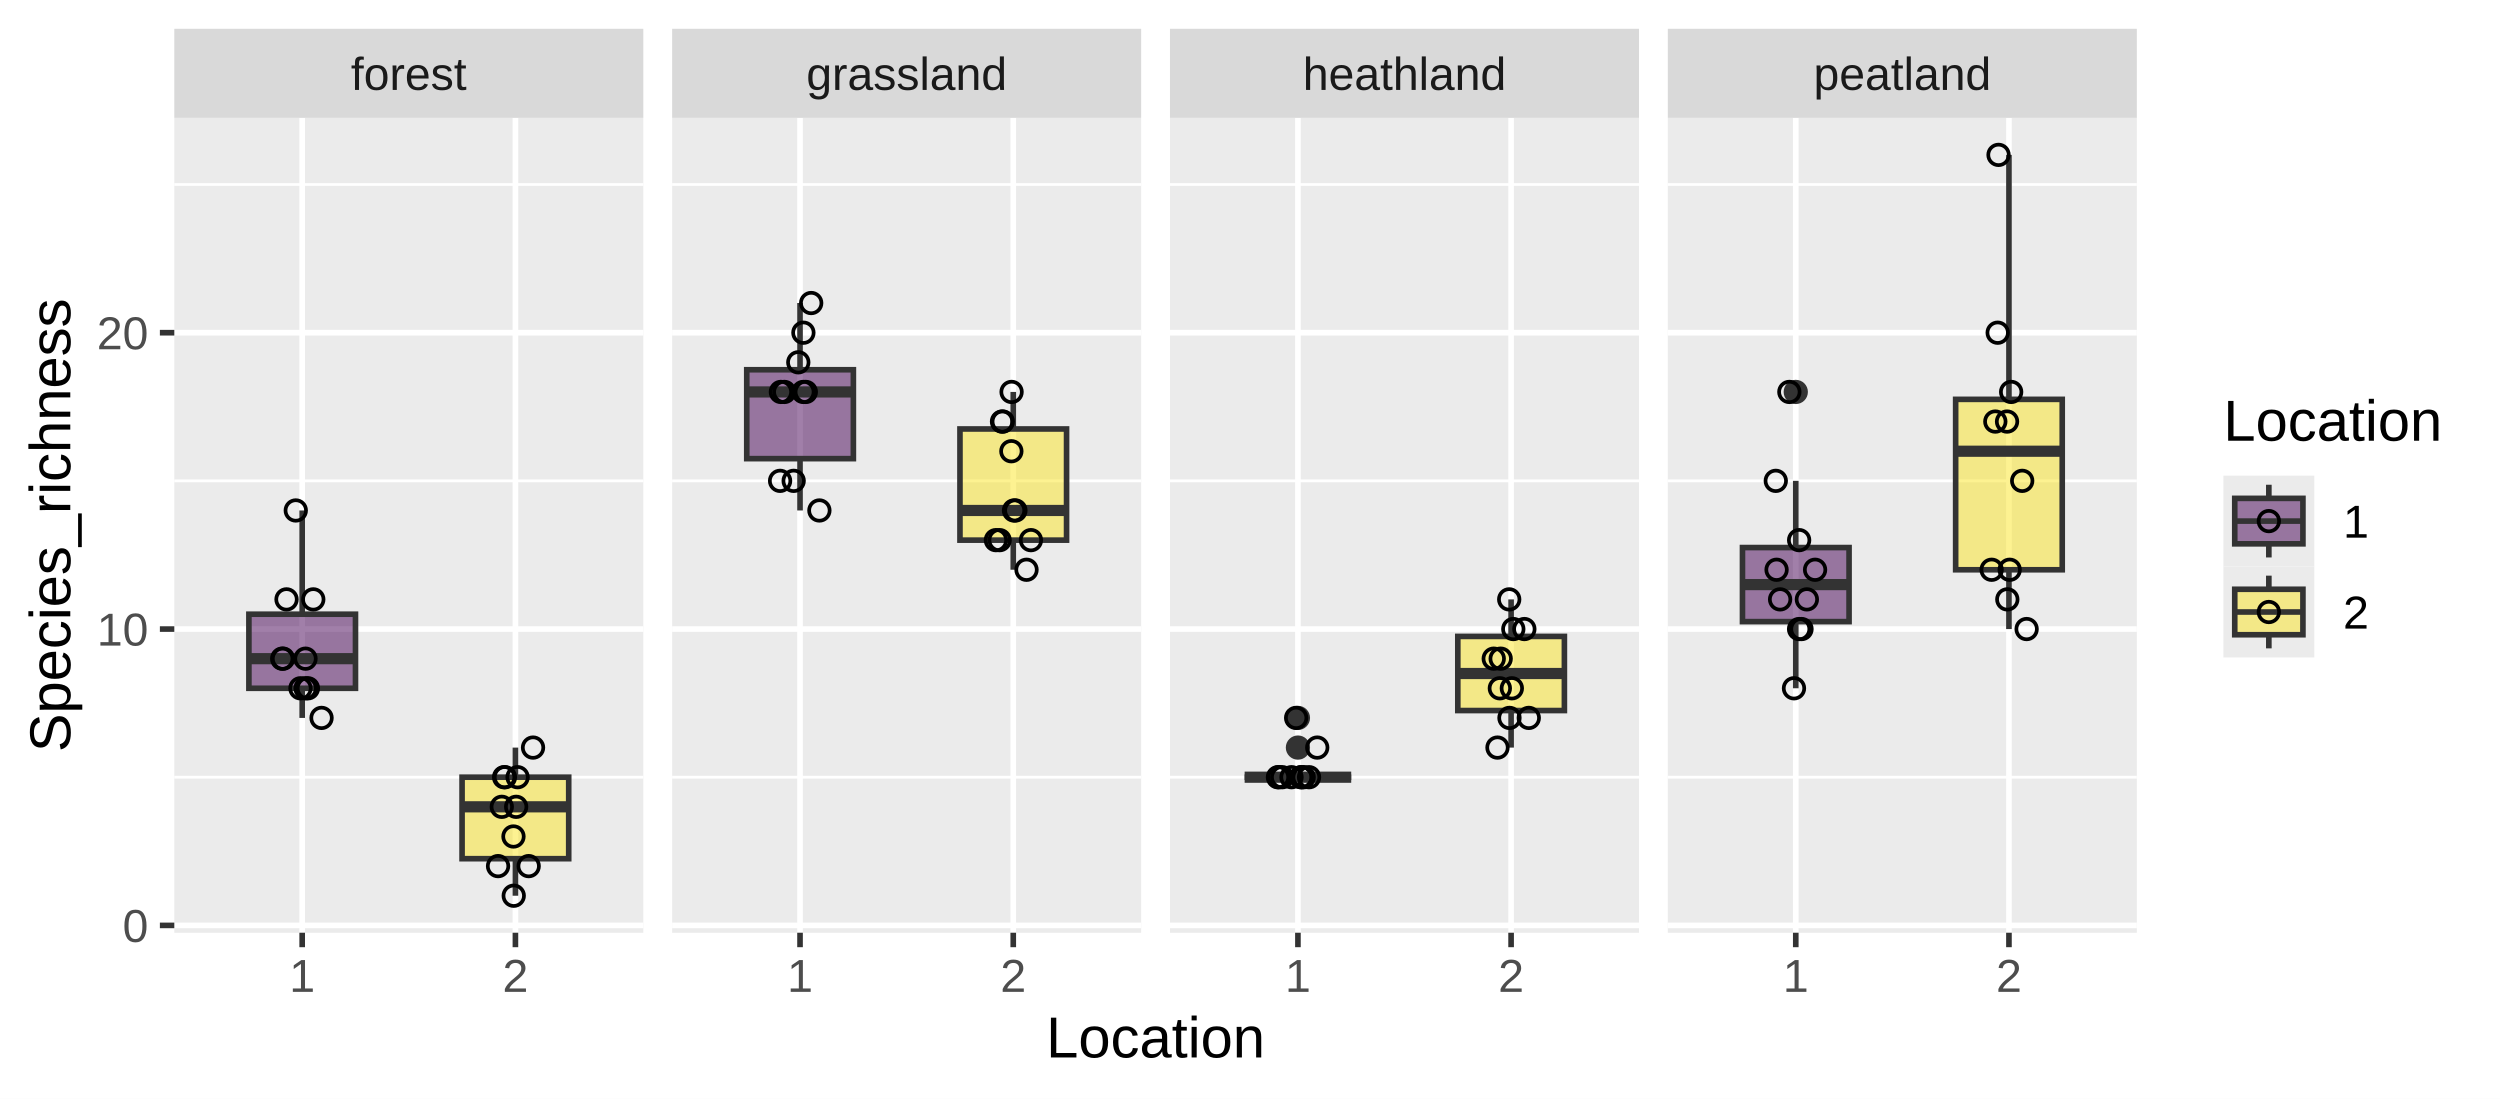
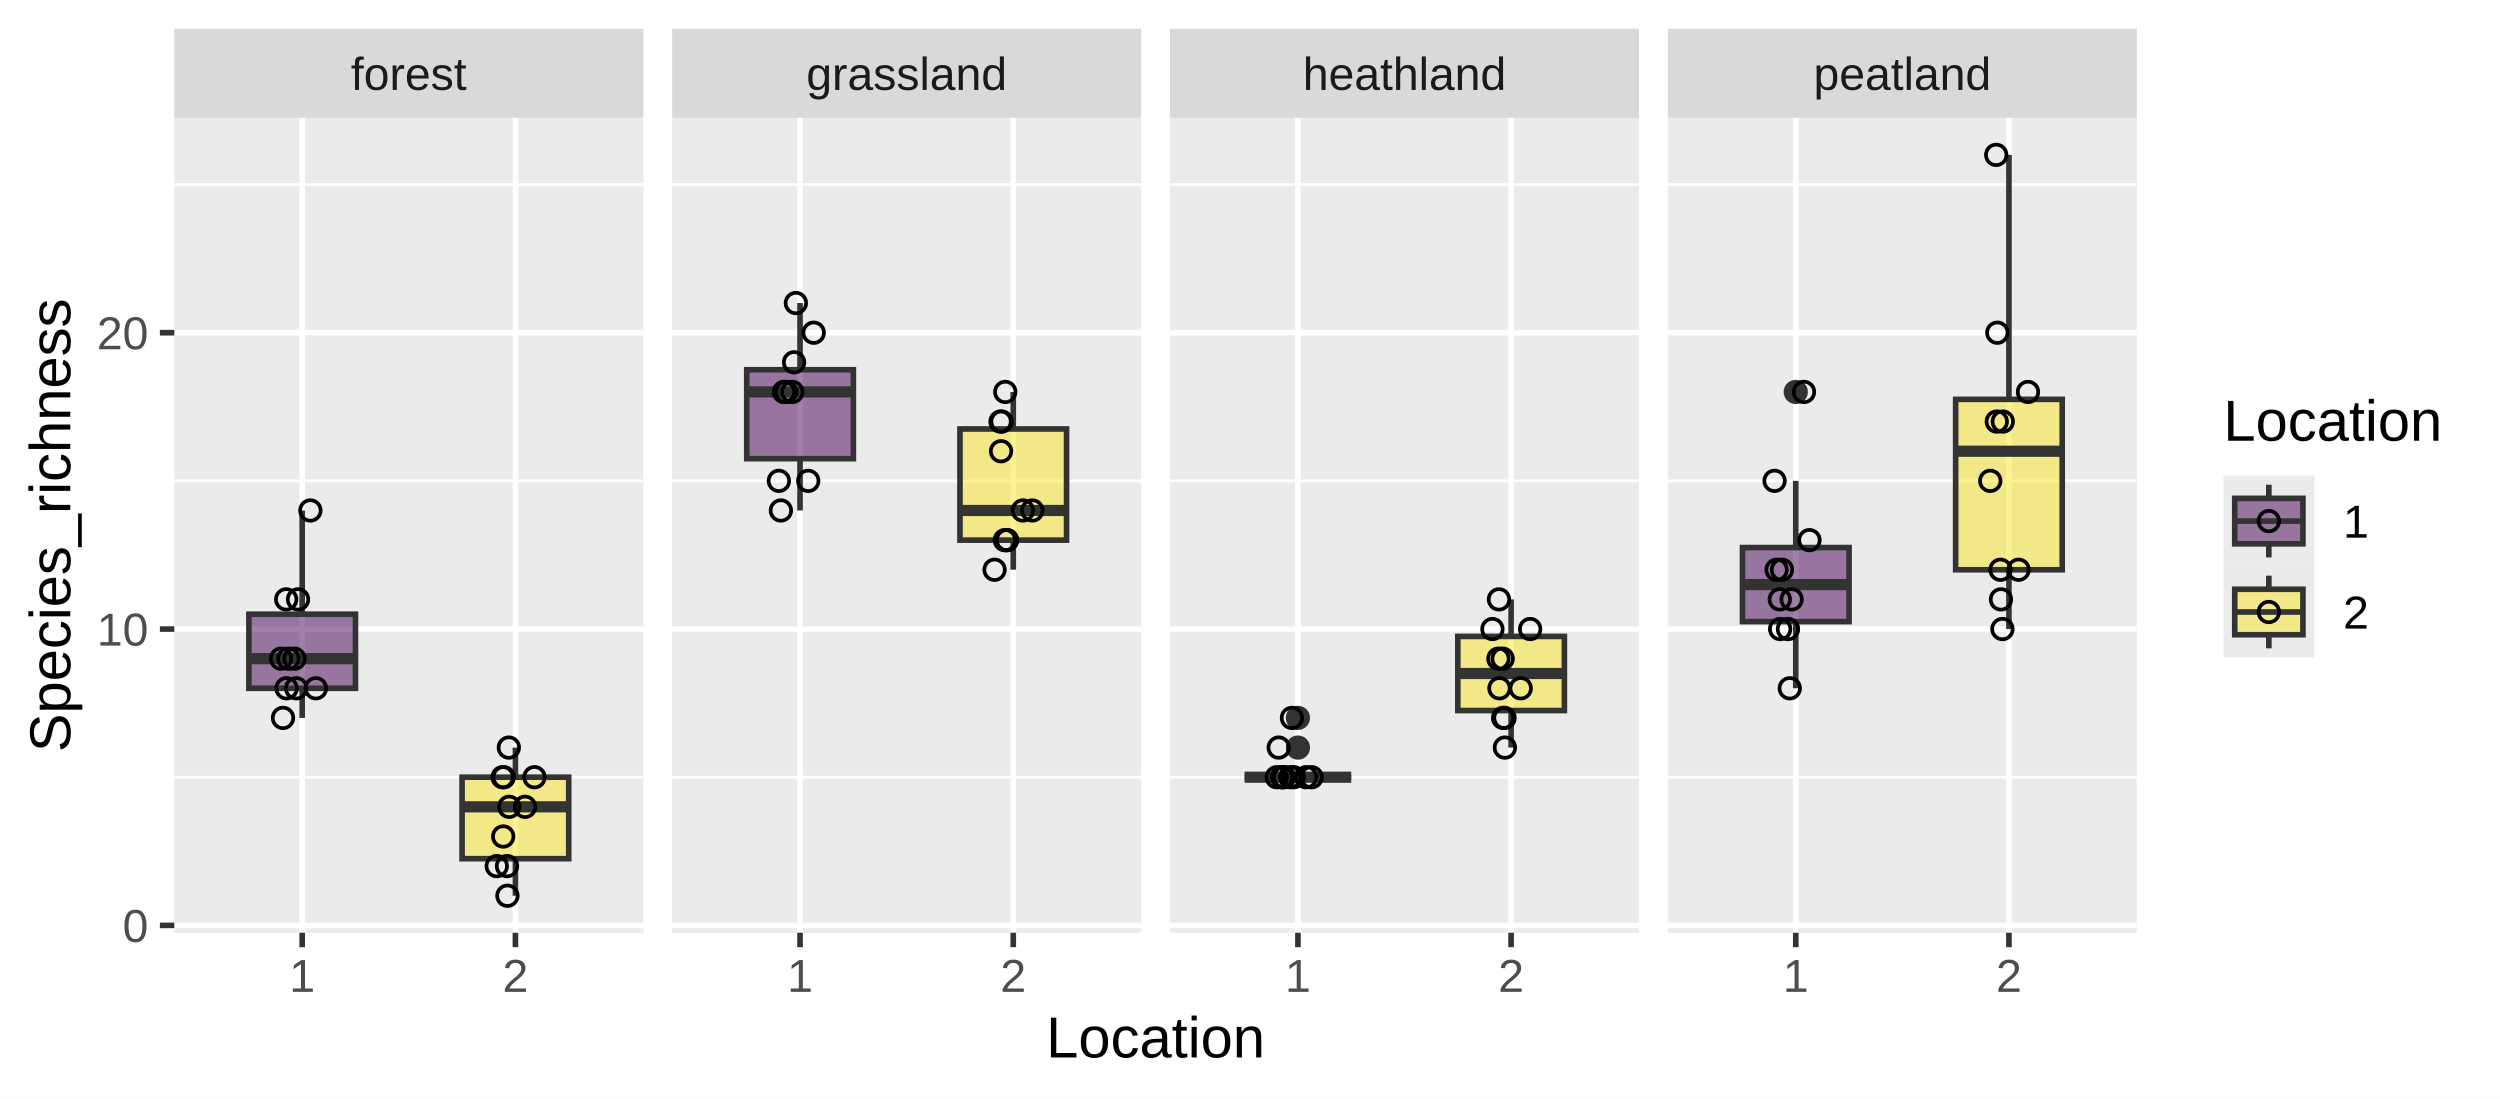
<svg xmlns="http://www.w3.org/2000/svg" width="475.20pt" height="208.80pt" viewBox="0 0 475.20 208.80">
  <g class="svglite">
    <defs>
      <style type="text/css">
    .svglite line, .svglite polyline, .svglite polygon, .svglite path, .svglite rect, .svglite circle {
      fill: none;
      stroke: #000000;
      stroke-linecap: round;
      stroke-linejoin: round;
      stroke-miterlimit: 10.00;
    }
    .svglite text {
      white-space: pre;
    }
    .svglite g.glyphgroup path {
      fill: inherit;
      stroke: none;
    }
  </style>
    </defs>
    <rect width="100%" height="100%" style="stroke: none; fill: #FFFFFF;" />
    <defs>
      <clipPath id="cpMC4wMHw0NzUuMjB8MC4wMHwyMDguODA=">
        <rect x="0.00" y="0.00" width="475.20" height="208.80" />
      </clipPath>
    </defs>
    <g clip-path="url(#cpMC4wMHw0NzUuMjB8MC4wMHwyMDguODA=)">
      <rect x="0" y="0.00" width="475.20" height="208.80" style="stroke-width: 1.07; stroke: #FFFFFF; fill: #FFFFFF;" />
    </g>
    <defs>
      <clipPath id="cpMzMuMTN8MTIyLjI4fDIyLjQwfDE3Ny4zMA==">
        <rect x="33.13" y="22.40" width="89.15" height="154.91" />
      </clipPath>
    </defs>
    <g clip-path="url(#cpMzMuMTN8MTIyLjI4fDIyLjQwfDE3Ny4zMA==)">
      <rect x="33.13" y="22.40" width="89.15" height="154.91" style="stroke-width: 1.07; stroke: none; fill: #EBEBEB;" />
      <polyline points="33.13,147.73 122.28,147.73 " style="stroke-width: 0.53; stroke: #FFFFFF; stroke-linecap: butt;" />
      <polyline points="33.13,91.40 122.28,91.40 " style="stroke-width: 0.53; stroke: #FFFFFF; stroke-linecap: butt;" />
      <polyline points="33.13,35.07 122.28,35.07 " style="stroke-width: 0.53; stroke: #FFFFFF; stroke-linecap: butt;" />
      <polyline points="33.13,175.90 122.28,175.90 " style="stroke-width: 1.07; stroke: #FFFFFF; stroke-linecap: butt;" />
      <polyline points="33.13,119.57 122.28,119.57 " style="stroke-width: 1.07; stroke: #FFFFFF; stroke-linecap: butt;" />
      <polyline points="33.13,63.24 122.28,63.24 " style="stroke-width: 1.07; stroke: #FFFFFF; stroke-linecap: butt;" />
      <polyline points="57.44,177.30 57.44,22.40 " style="stroke-width: 1.07; stroke: #FFFFFF; stroke-linecap: butt;" />
      <polyline points="97.97,177.30 97.97,22.40 " style="stroke-width: 1.07; stroke: #FFFFFF; stroke-linecap: butt;" />
      <line x1="57.44" y1="116.75" x2="57.44" y2="97.03" style="stroke-width: 1.07; stroke: #333333; stroke-linecap: butt;" />
      <line x1="57.44" y1="130.83" x2="57.44" y2="136.46" style="stroke-width: 1.07; stroke: #333333; stroke-linecap: butt;" />
      <polygon points="47.31,116.75 47.31,130.83 67.57,130.83 67.57,116.75 47.31,116.75 " style="stroke-width: 1.07; stroke: #333333; stroke-linecap: butt; stroke-linejoin: miter; fill: #440154; fill-opacity: 0.50;" />
      <line x1="47.31" y1="125.20" x2="67.57" y2="125.20" style="stroke-width: 2.13; stroke: #333333; stroke-linecap: butt; stroke-linejoin: miter;" />
      <line x1="97.97" y1="147.73" x2="97.97" y2="142.10" style="stroke-width: 1.07; stroke: #333333; stroke-linecap: butt;" />
      <line x1="97.97" y1="163.22" x2="97.97" y2="170.26" style="stroke-width: 1.07; stroke: #333333; stroke-linecap: butt;" />
      <polygon points="87.83,147.73 87.83,163.22 108.10,163.22 108.10,147.73 87.83,147.73 " style="stroke-width: 1.07; stroke: #333333; stroke-linecap: butt; stroke-linejoin: miter; fill: #FDE725; fill-opacity: 0.50;" />
      <line x1="87.83" y1="153.36" x2="108.10" y2="153.36" style="stroke-width: 2.13; stroke: #333333; stroke-linecap: butt; stroke-linejoin: miter;" />
-       <circle cx="54.46" cy="113.93" r="1.95" style="stroke-width: 0.71;" />
-       <circle cx="58.07" cy="125.20" r="1.95" style="stroke-width: 0.71;" />
-       <circle cx="59.55" cy="113.93" r="1.95" style="stroke-width: 0.71;" />
-       <circle cx="56.22" cy="97.03" r="1.95" style="stroke-width: 0.71;" />
-       <circle cx="53.64" cy="125.20" r="1.95" style="stroke-width: 0.71;" />
-       <circle cx="57.11" cy="130.83" r="1.95" style="stroke-width: 0.71;" />
-       <circle cx="58.08" cy="130.83" r="1.95" style="stroke-width: 0.71;" />
-       <circle cx="53.80" cy="125.20" r="1.95" style="stroke-width: 0.71;" />
-       <circle cx="61.12" cy="136.46" r="1.95" style="stroke-width: 0.71;" />
-       <circle cx="58.53" cy="130.83" r="1.95" style="stroke-width: 0.71;" />
-       <circle cx="95.98" cy="147.73" r="1.95" style="stroke-width: 0.71;" />
-       <circle cx="98.38" cy="147.73" r="1.95" style="stroke-width: 0.71;" />
-       <circle cx="98.11" cy="153.36" r="1.95" style="stroke-width: 0.71;" />
-       <circle cx="95.82" cy="147.73" r="1.95" style="stroke-width: 0.71;" />
-       <circle cx="97.65" cy="170.26" r="1.95" style="stroke-width: 0.71;" />
-       <circle cx="97.60" cy="159.00" r="1.95" style="stroke-width: 0.71;" />
-       <circle cx="100.49" cy="164.63" r="1.95" style="stroke-width: 0.71;" />
-       <circle cx="94.67" cy="164.63" r="1.95" style="stroke-width: 0.71;" />
-       <circle cx="101.32" cy="142.10" r="1.95" style="stroke-width: 0.71;" />
-       <circle cx="95.38" cy="153.36" r="1.95" style="stroke-width: 0.71;" />
+       <circle cx="54.40" cy="113.93" r="1.95" style="stroke-width: 0.71;" />
+       <circle cx="55.97" cy="125.20" r="1.95" style="stroke-width: 0.71;" />
+       <circle cx="56.65" cy="113.93" r="1.95" style="stroke-width: 0.71;" />
+       <circle cx="59.00" cy="97.03" r="1.95" style="stroke-width: 0.71;" />
+       <circle cx="53.42" cy="125.20" r="1.95" style="stroke-width: 0.71;" />
+       <circle cx="56.30" cy="130.83" r="1.95" style="stroke-width: 0.71;" />
+       <circle cx="60.04" cy="130.83" r="1.95" style="stroke-width: 0.71;" />
+       <circle cx="54.82" cy="125.20" r="1.95" style="stroke-width: 0.71;" />
+       <circle cx="53.79" cy="136.46" r="1.95" style="stroke-width: 0.71;" />
+       <circle cx="54.47" cy="130.83" r="1.95" style="stroke-width: 0.71;" />
+       <circle cx="95.54" cy="147.73" r="1.95" style="stroke-width: 0.71;" />
+       <circle cx="101.59" cy="147.73" r="1.95" style="stroke-width: 0.71;" />
+       <circle cx="99.80" cy="153.36" r="1.95" style="stroke-width: 0.71;" />
+       <circle cx="95.75" cy="147.73" r="1.95" style="stroke-width: 0.71;" />
+       <circle cx="96.45" cy="170.26" r="1.95" style="stroke-width: 0.71;" />
+       <circle cx="95.65" cy="159.00" r="1.95" style="stroke-width: 0.71;" />
+       <circle cx="94.42" cy="164.63" r="1.95" style="stroke-width: 0.71;" />
+       <circle cx="96.37" cy="164.63" r="1.95" style="stroke-width: 0.71;" />
+       <circle cx="96.72" cy="142.10" r="1.95" style="stroke-width: 0.71;" />
+       <circle cx="96.79" cy="153.36" r="1.95" style="stroke-width: 0.71;" />
    </g>
    <g clip-path="url(#cpMC4wMHw0NzUuMjB8MC4wMHwyMDguODA=)">
</g>
    <defs>
      <clipPath id="cpMTI3Ljc2fDIxNi45MXwyMi40MHwxNzcuMzA=">
        <rect x="127.76" y="22.40" width="89.15" height="154.91" />
      </clipPath>
    </defs>
    <g clip-path="url(#cpMTI3Ljc2fDIxNi45MXwyMi40MHwxNzcuMzA=)">
      <rect x="127.76" y="22.40" width="89.15" height="154.91" style="stroke-width: 1.07; stroke: none; fill: #EBEBEB;" />
      <polyline points="127.76,147.73 216.91,147.73 " style="stroke-width: 0.53; stroke: #FFFFFF; stroke-linecap: butt;" />
      <polyline points="127.76,91.40 216.91,91.40 " style="stroke-width: 0.53; stroke: #FFFFFF; stroke-linecap: butt;" />
      <polyline points="127.76,35.07 216.91,35.07 " style="stroke-width: 0.53; stroke: #FFFFFF; stroke-linecap: butt;" />
      <polyline points="127.76,175.90 216.91,175.90 " style="stroke-width: 1.07; stroke: #FFFFFF; stroke-linecap: butt;" />
      <polyline points="127.76,119.57 216.91,119.57 " style="stroke-width: 1.07; stroke: #FFFFFF; stroke-linecap: butt;" />
      <polyline points="127.76,63.24 216.91,63.24 " style="stroke-width: 1.07; stroke: #FFFFFF; stroke-linecap: butt;" />
      <polyline points="152.07,177.30 152.07,22.40 " style="stroke-width: 1.07; stroke: #FFFFFF; stroke-linecap: butt;" />
      <polyline points="192.60,177.30 192.60,22.40 " style="stroke-width: 1.07; stroke: #FFFFFF; stroke-linecap: butt;" />
      <line x1="152.07" y1="70.28" x2="152.07" y2="57.60" style="stroke-width: 1.07; stroke: #333333; stroke-linecap: butt;" />
      <line x1="152.07" y1="87.18" x2="152.07" y2="97.03" style="stroke-width: 1.07; stroke: #333333; stroke-linecap: butt;" />
      <polygon points="141.94,70.28 141.94,87.18 162.21,87.18 162.21,70.28 141.94,70.28 " style="stroke-width: 1.07; stroke: #333333; stroke-linecap: butt; stroke-linejoin: miter; fill: #440154; fill-opacity: 0.50;" />
      <line x1="141.94" y1="74.50" x2="162.21" y2="74.50" style="stroke-width: 2.13; stroke: #333333; stroke-linecap: butt; stroke-linejoin: miter;" />
      <line x1="192.60" y1="81.54" x2="192.60" y2="74.50" style="stroke-width: 1.07; stroke: #333333; stroke-linecap: butt;" />
      <line x1="192.60" y1="102.67" x2="192.60" y2="108.30" style="stroke-width: 1.07; stroke: #333333; stroke-linecap: butt;" />
      <polygon points="182.47,81.54 182.47,102.67 202.73,102.67 202.73,81.54 182.47,81.54 " style="stroke-width: 1.07; stroke: #333333; stroke-linecap: butt; stroke-linejoin: miter; fill: #FDE725; fill-opacity: 0.50;" />
      <line x1="182.47" y1="97.03" x2="202.73" y2="97.03" style="stroke-width: 2.13; stroke: #333333; stroke-linecap: butt; stroke-linejoin: miter;" />
-       <circle cx="149.09" cy="74.50" r="1.95" style="stroke-width: 0.71;" />
-       <circle cx="152.70" cy="74.50" r="1.95" style="stroke-width: 0.71;" />
-       <circle cx="154.19" cy="57.60" r="1.95" style="stroke-width: 0.71;" />
-       <circle cx="150.86" cy="91.40" r="1.95" style="stroke-width: 0.71;" />
-       <circle cx="148.28" cy="91.40" r="1.95" style="stroke-width: 0.71;" />
-       <circle cx="151.74" cy="68.87" r="1.95" style="stroke-width: 0.71;" />
-       <circle cx="152.71" cy="63.24" r="1.95" style="stroke-width: 0.71;" />
-       <circle cx="148.43" cy="74.50" r="1.95" style="stroke-width: 0.71;" />
-       <circle cx="155.75" cy="97.03" r="1.95" style="stroke-width: 0.71;" />
-       <circle cx="153.17" cy="74.50" r="1.95" style="stroke-width: 0.71;" />
-       <circle cx="190.61" cy="80.13" r="1.95" style="stroke-width: 0.71;" />
-       <circle cx="193.01" cy="97.03" r="1.95" style="stroke-width: 0.71;" />
-       <circle cx="192.74" cy="97.03" r="1.95" style="stroke-width: 0.71;" />
-       <circle cx="190.46" cy="80.13" r="1.95" style="stroke-width: 0.71;" />
-       <circle cx="192.28" cy="74.50" r="1.95" style="stroke-width: 0.71;" />
-       <circle cx="192.24" cy="85.77" r="1.95" style="stroke-width: 0.71;" />
-       <circle cx="195.12" cy="108.30" r="1.95" style="stroke-width: 0.71;" />
-       <circle cx="189.30" cy="102.67" r="1.95" style="stroke-width: 0.71;" />
-       <circle cx="195.96" cy="102.67" r="1.95" style="stroke-width: 0.71;" />
-       <circle cx="190.01" cy="102.67" r="1.95" style="stroke-width: 0.71;" />
+       <circle cx="149.03" cy="74.50" r="1.95" style="stroke-width: 0.71;" />
+       <circle cx="150.60" cy="74.50" r="1.95" style="stroke-width: 0.71;" />
+       <circle cx="151.28" cy="57.60" r="1.95" style="stroke-width: 0.71;" />
+       <circle cx="153.63" cy="91.40" r="1.95" style="stroke-width: 0.71;" />
+       <circle cx="148.05" cy="91.40" r="1.95" style="stroke-width: 0.71;" />
+       <circle cx="150.94" cy="68.87" r="1.95" style="stroke-width: 0.71;" />
+       <circle cx="154.67" cy="63.24" r="1.95" style="stroke-width: 0.71;" />
+       <circle cx="149.45" cy="74.50" r="1.95" style="stroke-width: 0.71;" />
+       <circle cx="148.43" cy="97.03" r="1.95" style="stroke-width: 0.71;" />
+       <circle cx="149.10" cy="74.50" r="1.95" style="stroke-width: 0.71;" />
+       <circle cx="190.18" cy="80.13" r="1.95" style="stroke-width: 0.71;" />
+       <circle cx="196.22" cy="97.03" r="1.95" style="stroke-width: 0.71;" />
+       <circle cx="194.43" cy="97.03" r="1.95" style="stroke-width: 0.71;" />
+       <circle cx="190.38" cy="80.13" r="1.95" style="stroke-width: 0.71;" />
+       <circle cx="191.08" cy="74.50" r="1.95" style="stroke-width: 0.71;" />
+       <circle cx="190.28" cy="85.77" r="1.95" style="stroke-width: 0.71;" />
+       <circle cx="189.05" cy="108.30" r="1.95" style="stroke-width: 0.71;" />
+       <circle cx="191.00" cy="102.67" r="1.95" style="stroke-width: 0.71;" />
+       <circle cx="191.35" cy="102.67" r="1.95" style="stroke-width: 0.71;" />
+       <circle cx="191.42" cy="102.67" r="1.95" style="stroke-width: 0.71;" />
    </g>
    <g clip-path="url(#cpMC4wMHw0NzUuMjB8MC4wMHwyMDguODA=)">
</g>
    <defs>
      <clipPath id="cpMjIyLjM5fDMxMS41NXwyMi40MHwxNzcuMzA=">
        <rect x="222.39" y="22.40" width="89.15" height="154.91" />
      </clipPath>
    </defs>
    <g clip-path="url(#cpMjIyLjM5fDMxMS41NXwyMi40MHwxNzcuMzA=)">
      <rect x="222.39" y="22.40" width="89.15" height="154.91" style="stroke-width: 1.07; stroke: none; fill: #EBEBEB;" />
      <polyline points="222.39,147.73 311.55,147.73 " style="stroke-width: 0.53; stroke: #FFFFFF; stroke-linecap: butt;" />
      <polyline points="222.39,91.40 311.55,91.40 " style="stroke-width: 0.53; stroke: #FFFFFF; stroke-linecap: butt;" />
      <polyline points="222.39,35.07 311.55,35.07 " style="stroke-width: 0.53; stroke: #FFFFFF; stroke-linecap: butt;" />
      <polyline points="222.39,175.90 311.55,175.90 " style="stroke-width: 1.07; stroke: #FFFFFF; stroke-linecap: butt;" />
      <polyline points="222.39,119.57 311.55,119.57 " style="stroke-width: 1.07; stroke: #FFFFFF; stroke-linecap: butt;" />
      <polyline points="222.39,63.24 311.55,63.24 " style="stroke-width: 1.07; stroke: #FFFFFF; stroke-linecap: butt;" />
      <polyline points="246.71,177.30 246.71,22.40 " style="stroke-width: 1.07; stroke: #FFFFFF; stroke-linecap: butt;" />
      <polyline points="287.23,177.30 287.23,22.40 " style="stroke-width: 1.07; stroke: #FFFFFF; stroke-linecap: butt;" />
      <circle cx="246.71" cy="136.46" r="1.95" style="stroke-width: 0.71; stroke: #333333; fill: #333333;" />
      <circle cx="246.71" cy="142.10" r="1.95" style="stroke-width: 0.71; stroke: #333333; fill: #333333;" />
      <line x1="246.71" y1="147.73" x2="246.71" y2="147.73" style="stroke-width: 1.07; stroke: #333333; stroke-linecap: butt;" />
      <line x1="246.71" y1="147.73" x2="246.71" y2="147.73" style="stroke-width: 1.07; stroke: #333333; stroke-linecap: butt;" />
      <polygon points="236.58,147.73 236.58,147.73 256.84,147.73 256.84,147.73 236.58,147.73 " style="stroke-width: 1.07; stroke: #333333; stroke-linecap: butt; stroke-linejoin: miter; fill: #440154; fill-opacity: 0.50;" />
      <line x1="236.58" y1="147.73" x2="256.84" y2="147.73" style="stroke-width: 2.13; stroke: #333333; stroke-linecap: butt; stroke-linejoin: miter;" />
      <line x1="287.23" y1="120.97" x2="287.23" y2="113.93" style="stroke-width: 1.07; stroke: #333333; stroke-linecap: butt;" />
      <line x1="287.23" y1="135.06" x2="287.23" y2="142.10" style="stroke-width: 1.07; stroke: #333333; stroke-linecap: butt;" />
      <polygon points="277.10,120.97 277.10,135.06 297.36,135.06 297.36,120.97 277.10,120.97 " style="stroke-width: 1.07; stroke: #333333; stroke-linecap: butt; stroke-linejoin: miter; fill: #FDE725; fill-opacity: 0.50;" />
      <line x1="277.10" y1="128.02" x2="297.36" y2="128.02" style="stroke-width: 2.13; stroke: #333333; stroke-linecap: butt; stroke-linejoin: miter;" />
-       <circle cx="243.72" cy="147.73" r="1.95" style="stroke-width: 0.71;" />
-       <circle cx="247.33" cy="147.73" r="1.95" style="stroke-width: 0.71;" />
-       <circle cx="248.82" cy="147.73" r="1.95" style="stroke-width: 0.71;" />
-       <circle cx="245.49" cy="147.73" r="1.95" style="stroke-width: 0.71;" />
-       <circle cx="242.91" cy="147.73" r="1.95" style="stroke-width: 0.71;" />
-       <circle cx="246.37" cy="136.46" r="1.95" style="stroke-width: 0.71;" />
-       <circle cx="247.35" cy="147.73" r="1.95" style="stroke-width: 0.71;" />
-       <circle cx="243.06" cy="147.73" r="1.95" style="stroke-width: 0.71;" />
-       <circle cx="250.38" cy="142.10" r="1.95" style="stroke-width: 0.71;" />
-       <circle cx="247.80" cy="147.73" r="1.95" style="stroke-width: 0.71;" />
-       <circle cx="285.25" cy="125.20" r="1.95" style="stroke-width: 0.71;" />
-       <circle cx="287.65" cy="119.57" r="1.95" style="stroke-width: 0.71;" />
-       <circle cx="287.37" cy="130.83" r="1.95" style="stroke-width: 0.71;" />
-       <circle cx="285.09" cy="130.83" r="1.95" style="stroke-width: 0.71;" />
-       <circle cx="286.92" cy="136.46" r="1.95" style="stroke-width: 0.71;" />
-       <circle cx="286.87" cy="113.93" r="1.95" style="stroke-width: 0.71;" />
-       <circle cx="289.75" cy="119.57" r="1.95" style="stroke-width: 0.71;" />
-       <circle cx="283.93" cy="125.20" r="1.95" style="stroke-width: 0.71;" />
-       <circle cx="290.59" cy="136.46" r="1.95" style="stroke-width: 0.71;" />
-       <circle cx="284.64" cy="142.10" r="1.95" style="stroke-width: 0.71;" />
+       <circle cx="243.66" cy="147.73" r="1.95" style="stroke-width: 0.71;" />
+       <circle cx="245.23" cy="147.73" r="1.95" style="stroke-width: 0.71;" />
+       <circle cx="245.91" cy="147.73" r="1.95" style="stroke-width: 0.71;" />
+       <circle cx="248.27" cy="147.73" r="1.95" style="stroke-width: 0.71;" />
+       <circle cx="242.68" cy="147.73" r="1.95" style="stroke-width: 0.71;" />
+       <circle cx="245.57" cy="136.46" r="1.95" style="stroke-width: 0.71;" />
+       <circle cx="249.31" cy="147.73" r="1.95" style="stroke-width: 0.71;" />
+       <circle cx="244.09" cy="147.73" r="1.95" style="stroke-width: 0.71;" />
+       <circle cx="243.06" cy="142.10" r="1.95" style="stroke-width: 0.71;" />
+       <circle cx="243.74" cy="147.73" r="1.95" style="stroke-width: 0.71;" />
+       <circle cx="284.81" cy="125.20" r="1.95" style="stroke-width: 0.71;" />
+       <circle cx="290.85" cy="119.57" r="1.95" style="stroke-width: 0.71;" />
+       <circle cx="289.06" cy="130.83" r="1.95" style="stroke-width: 0.71;" />
+       <circle cx="285.01" cy="130.83" r="1.95" style="stroke-width: 0.71;" />
+       <circle cx="285.71" cy="136.46" r="1.95" style="stroke-width: 0.71;" />
+       <circle cx="284.92" cy="113.93" r="1.95" style="stroke-width: 0.71;" />
+       <circle cx="283.68" cy="119.57" r="1.95" style="stroke-width: 0.71;" />
+       <circle cx="285.63" cy="125.20" r="1.95" style="stroke-width: 0.71;" />
+       <circle cx="285.98" cy="136.46" r="1.95" style="stroke-width: 0.71;" />
+       <circle cx="286.05" cy="142.10" r="1.95" style="stroke-width: 0.71;" />
    </g>
    <g clip-path="url(#cpMC4wMHw0NzUuMjB8MC4wMHwyMDguODA=)">
</g>
    <defs>
      <clipPath id="cpMzE3LjAyfDQwNi4xOHwyMi40MHwxNzcuMzA=">
        <rect x="317.02" y="22.40" width="89.15" height="154.91" />
      </clipPath>
    </defs>
    <g clip-path="url(#cpMzE3LjAyfDQwNi4xOHwyMi40MHwxNzcuMzA=)">
      <rect x="317.02" y="22.40" width="89.15" height="154.91" style="stroke-width: 1.07; stroke: none; fill: #EBEBEB;" />
      <polyline points="317.02,147.73 406.18,147.73 " style="stroke-width: 0.53; stroke: #FFFFFF; stroke-linecap: butt;" />
      <polyline points="317.02,91.40 406.18,91.40 " style="stroke-width: 0.53; stroke: #FFFFFF; stroke-linecap: butt;" />
      <polyline points="317.02,35.07 406.18,35.07 " style="stroke-width: 0.53; stroke: #FFFFFF; stroke-linecap: butt;" />
      <polyline points="317.02,175.90 406.18,175.90 " style="stroke-width: 1.07; stroke: #FFFFFF; stroke-linecap: butt;" />
      <polyline points="317.02,119.57 406.18,119.57 " style="stroke-width: 1.07; stroke: #FFFFFF; stroke-linecap: butt;" />
      <polyline points="317.02,63.24 406.18,63.24 " style="stroke-width: 1.07; stroke: #FFFFFF; stroke-linecap: butt;" />
      <polyline points="341.34,177.30 341.34,22.40 " style="stroke-width: 1.07; stroke: #FFFFFF; stroke-linecap: butt;" />
      <polyline points="381.86,177.30 381.86,22.40 " style="stroke-width: 1.07; stroke: #FFFFFF; stroke-linecap: butt;" />
      <circle cx="341.34" cy="74.50" r="1.95" style="stroke-width: 0.71; stroke: #333333; fill: #333333;" />
      <line x1="341.34" y1="104.08" x2="341.34" y2="91.40" style="stroke-width: 1.07; stroke: #333333; stroke-linecap: butt;" />
      <line x1="341.34" y1="118.16" x2="341.34" y2="130.83" style="stroke-width: 1.07; stroke: #333333; stroke-linecap: butt;" />
      <polygon points="331.21,104.08 331.21,118.16 351.47,118.16 351.47,104.08 331.21,104.08 " style="stroke-width: 1.07; stroke: #333333; stroke-linecap: butt; stroke-linejoin: miter; fill: #440154; fill-opacity: 0.50;" />
      <line x1="331.21" y1="111.12" x2="351.47" y2="111.12" style="stroke-width: 2.13; stroke: #333333; stroke-linecap: butt; stroke-linejoin: miter;" />
      <line x1="381.86" y1="75.91" x2="381.86" y2="29.44" style="stroke-width: 1.07; stroke: #333333; stroke-linecap: butt;" />
      <line x1="381.86" y1="108.30" x2="381.86" y2="119.57" style="stroke-width: 1.07; stroke: #333333; stroke-linecap: butt;" />
      <polygon points="371.73,75.91 371.73,108.30 391.99,108.30 391.99,75.91 371.73,75.91 " style="stroke-width: 1.07; stroke: #333333; stroke-linecap: butt; stroke-linejoin: miter; fill: #FDE725; fill-opacity: 0.50;" />
      <line x1="371.73" y1="85.77" x2="391.99" y2="85.77" style="stroke-width: 2.13; stroke: #333333; stroke-linecap: butt; stroke-linejoin: miter;" />
-       <circle cx="338.36" cy="113.93" r="1.95" style="stroke-width: 0.71;" />
-       <circle cx="341.97" cy="119.57" r="1.95" style="stroke-width: 0.71;" />
-       <circle cx="343.45" cy="113.93" r="1.95" style="stroke-width: 0.71;" />
-       <circle cx="340.12" cy="74.50" r="1.95" style="stroke-width: 0.71;" />
-       <circle cx="337.54" cy="91.40" r="1.95" style="stroke-width: 0.71;" />
-       <circle cx="341.00" cy="130.83" r="1.95" style="stroke-width: 0.71;" />
-       <circle cx="341.98" cy="102.67" r="1.95" style="stroke-width: 0.71;" />
+       <circle cx="338.30" cy="113.93" r="1.95" style="stroke-width: 0.71;" />
+       <circle cx="339.86" cy="119.57" r="1.95" style="stroke-width: 0.71;" />
+       <circle cx="340.55" cy="113.93" r="1.95" style="stroke-width: 0.71;" />
+       <circle cx="342.90" cy="74.50" r="1.95" style="stroke-width: 0.71;" />
+       <circle cx="337.31" cy="91.40" r="1.95" style="stroke-width: 0.71;" />
+       <circle cx="340.20" cy="130.83" r="1.95" style="stroke-width: 0.71;" />
+       <circle cx="343.94" cy="102.67" r="1.95" style="stroke-width: 0.71;" />
+       <circle cx="338.72" cy="108.30" r="1.95" style="stroke-width: 0.71;" />
      <circle cx="337.69" cy="108.30" r="1.95" style="stroke-width: 0.71;" />
-       <circle cx="345.01" cy="108.30" r="1.95" style="stroke-width: 0.71;" />
-       <circle cx="342.43" cy="119.57" r="1.95" style="stroke-width: 0.71;" />
-       <circle cx="379.88" cy="29.44" r="1.95" style="stroke-width: 0.71;" />
-       <circle cx="382.28" cy="74.50" r="1.95" style="stroke-width: 0.71;" />
-       <circle cx="382.00" cy="108.30" r="1.95" style="stroke-width: 0.71;" />
-       <circle cx="379.72" cy="63.24" r="1.95" style="stroke-width: 0.71;" />
-       <circle cx="381.55" cy="113.93" r="1.95" style="stroke-width: 0.71;" />
-       <circle cx="381.50" cy="80.13" r="1.95" style="stroke-width: 0.71;" />
-       <circle cx="384.38" cy="91.40" r="1.95" style="stroke-width: 0.71;" />
-       <circle cx="378.57" cy="108.30" r="1.95" style="stroke-width: 0.71;" />
-       <circle cx="385.22" cy="119.57" r="1.95" style="stroke-width: 0.71;" />
-       <circle cx="379.27" cy="80.13" r="1.95" style="stroke-width: 0.71;" />
+       <circle cx="338.37" cy="119.57" r="1.95" style="stroke-width: 0.71;" />
+       <circle cx="379.44" cy="29.44" r="1.95" style="stroke-width: 0.71;" />
+       <circle cx="385.48" cy="74.50" r="1.95" style="stroke-width: 0.71;" />
+       <circle cx="383.69" cy="108.30" r="1.95" style="stroke-width: 0.71;" />
+       <circle cx="379.65" cy="63.24" r="1.95" style="stroke-width: 0.71;" />
+       <circle cx="380.34" cy="113.93" r="1.95" style="stroke-width: 0.71;" />
+       <circle cx="379.55" cy="80.13" r="1.95" style="stroke-width: 0.71;" />
+       <circle cx="378.31" cy="91.40" r="1.95" style="stroke-width: 0.71;" />
+       <circle cx="380.26" cy="108.30" r="1.95" style="stroke-width: 0.71;" />
+       <circle cx="380.62" cy="119.57" r="1.95" style="stroke-width: 0.71;" />
+       <circle cx="380.69" cy="80.13" r="1.95" style="stroke-width: 0.71;" />
    </g>
    <g clip-path="url(#cpMC4wMHw0NzUuMjB8MC4wMHwyMDguODA=)">
</g>
    <defs>
      <clipPath id="cpMzMuMTN8MTIyLjI4fDUuNDh8MjIuNDA=">
        <rect x="33.13" y="5.48" width="89.15" height="16.92" />
      </clipPath>
    </defs>
    <g clip-path="url(#cpMzMuMTN8MTIyLjI4fDUuNDh8MjIuNDA=)">
      <rect x="33.13" y="5.48" width="89.15" height="16.92" style="stroke-width: 1.07; stroke: none; fill: #D9D9D9;" />
      <text x="77.70" y="17.09" text-anchor="middle" style="font-size: 8.80px;fill: #1A1A1A; font-family: &quot;Arial&quot;;" textLength="21.98px" lengthAdjust="spacingAndGlyphs">forest</text>
    </g>
    <g clip-path="url(#cpMC4wMHw0NzUuMjB8MC4wMHwyMDguODA=)">
</g>
    <defs>
      <clipPath id="cpMTI3Ljc2fDIxNi45MXw1LjQ4fDIyLjQw">
        <rect x="127.76" y="5.48" width="89.15" height="16.92" />
      </clipPath>
    </defs>
    <g clip-path="url(#cpMTI3Ljc2fDIxNi45MXw1LjQ4fDIyLjQw)">
      <rect x="127.76" y="5.48" width="89.15" height="16.92" style="stroke-width: 1.07; stroke: none; fill: #D9D9D9;" />
      <text x="172.34" y="17.09" text-anchor="middle" style="font-size: 8.80px;fill: #1A1A1A; font-family: &quot;Arial&quot;;" textLength="38.14px" lengthAdjust="spacingAndGlyphs">grassland</text>
    </g>
    <g clip-path="url(#cpMC4wMHw0NzUuMjB8MC4wMHwyMDguODA=)">
</g>
    <defs>
      <clipPath id="cpMjIyLjM5fDMxMS41NXw1LjQ4fDIyLjQw">
        <rect x="222.39" y="5.48" width="89.15" height="16.92" />
      </clipPath>
    </defs>
    <g clip-path="url(#cpMjIyLjM5fDMxMS41NXw1LjQ4fDIyLjQw)">
      <rect x="222.39" y="5.48" width="89.15" height="16.92" style="stroke-width: 1.07; stroke: none; fill: #D9D9D9;" />
      <text x="266.97" y="17.09" text-anchor="middle" style="font-size: 8.80px;fill: #1A1A1A; font-family: &quot;Arial&quot;;" textLength="38.62px" lengthAdjust="spacingAndGlyphs">heathland</text>
    </g>
    <g clip-path="url(#cpMC4wMHw0NzUuMjB8MC4wMHwyMDguODA=)">
</g>
    <defs>
      <clipPath id="cpMzE3LjAyfDQwNi4xOHw1LjQ4fDIyLjQw">
        <rect x="317.02" y="5.48" width="89.15" height="16.92" />
      </clipPath>
    </defs>
    <g clip-path="url(#cpMzE3LjAyfDQwNi4xOHw1LjQ4fDIyLjQw)">
      <rect x="317.02" y="5.48" width="89.15" height="16.92" style="stroke-width: 1.07; stroke: none; fill: #D9D9D9;" />
      <text x="361.60" y="17.09" text-anchor="middle" style="font-size: 8.80px;fill: #1A1A1A; font-family: &quot;Arial&quot;;" textLength="33.73px" lengthAdjust="spacingAndGlyphs">peatland</text>
    </g>
    <g clip-path="url(#cpMC4wMHw0NzUuMjB8MC4wMHwyMDguODA=)">
      <polyline points="57.44,180.04 57.44,177.30 " style="stroke-width: 1.07; stroke: #333333; stroke-linecap: butt;" />
      <polyline points="97.97,180.04 97.97,177.30 " style="stroke-width: 1.07; stroke: #333333; stroke-linecap: butt;" />
      <text x="57.44" y="188.54" text-anchor="middle" style="font-size: 8.80px;fill: #4D4D4D; font-family: &quot;Arial&quot;;" textLength="4.89px" lengthAdjust="spacingAndGlyphs">1</text>
      <text x="97.97" y="188.54" text-anchor="middle" style="font-size: 8.80px;fill: #4D4D4D; font-family: &quot;Arial&quot;;" textLength="4.89px" lengthAdjust="spacingAndGlyphs">2</text>
      <polyline points="152.07,180.04 152.07,177.30 " style="stroke-width: 1.07; stroke: #333333; stroke-linecap: butt;" />
      <polyline points="192.60,180.04 192.60,177.30 " style="stroke-width: 1.07; stroke: #333333; stroke-linecap: butt;" />
      <text x="152.07" y="188.54" text-anchor="middle" style="font-size: 8.80px;fill: #4D4D4D; font-family: &quot;Arial&quot;;" textLength="4.89px" lengthAdjust="spacingAndGlyphs">1</text>
      <text x="192.60" y="188.54" text-anchor="middle" style="font-size: 8.80px;fill: #4D4D4D; font-family: &quot;Arial&quot;;" textLength="4.89px" lengthAdjust="spacingAndGlyphs">2</text>
      <polyline points="246.71,180.04 246.71,177.30 " style="stroke-width: 1.07; stroke: #333333; stroke-linecap: butt;" />
      <polyline points="287.23,180.04 287.23,177.30 " style="stroke-width: 1.07; stroke: #333333; stroke-linecap: butt;" />
      <text x="246.71" y="188.54" text-anchor="middle" style="font-size: 8.80px;fill: #4D4D4D; font-family: &quot;Arial&quot;;" textLength="4.89px" lengthAdjust="spacingAndGlyphs">1</text>
      <text x="287.23" y="188.54" text-anchor="middle" style="font-size: 8.80px;fill: #4D4D4D; font-family: &quot;Arial&quot;;" textLength="4.89px" lengthAdjust="spacingAndGlyphs">2</text>
      <polyline points="341.34,180.04 341.34,177.30 " style="stroke-width: 1.07; stroke: #333333; stroke-linecap: butt;" />
      <polyline points="381.86,180.04 381.86,177.30 " style="stroke-width: 1.07; stroke: #333333; stroke-linecap: butt;" />
      <text x="341.34" y="188.54" text-anchor="middle" style="font-size: 8.80px;fill: #4D4D4D; font-family: &quot;Arial&quot;;" textLength="4.89px" lengthAdjust="spacingAndGlyphs">1</text>
      <text x="381.86" y="188.54" text-anchor="middle" style="font-size: 8.80px;fill: #4D4D4D; font-family: &quot;Arial&quot;;" textLength="4.89px" lengthAdjust="spacingAndGlyphs">2</text>
      <text x="28.20" y="179.05" text-anchor="end" style="font-size: 8.80px;fill: #4D4D4D; font-family: &quot;Arial&quot;;" textLength="4.89px" lengthAdjust="spacingAndGlyphs">0</text>
      <text x="28.20" y="122.72" text-anchor="end" style="font-size: 8.80px;fill: #4D4D4D; font-family: &quot;Arial&quot;;" textLength="9.78px" lengthAdjust="spacingAndGlyphs">10</text>
      <text x="28.20" y="66.39" text-anchor="end" style="font-size: 8.80px;fill: #4D4D4D; font-family: &quot;Arial&quot;;" textLength="9.78px" lengthAdjust="spacingAndGlyphs">20</text>
      <polyline points="30.39,175.90 33.13,175.90 " style="stroke-width: 1.07; stroke: #333333; stroke-linecap: butt;" />
      <polyline points="30.39,119.57 33.13,119.57 " style="stroke-width: 1.07; stroke: #333333; stroke-linecap: butt;" />
      <polyline points="30.39,63.24 33.13,63.24 " style="stroke-width: 1.07; stroke: #333333; stroke-linecap: butt;" />
      <text x="219.65" y="201.00" text-anchor="middle" style="font-size: 11.00px; font-family: &quot;Arial&quot;;" textLength="41.62px" lengthAdjust="spacingAndGlyphs">Location</text>
      <text transform="translate(13.36,99.85) rotate(-90)" text-anchor="middle" style="font-size: 11.00px; font-family: &quot;Arial&quot;;" textLength="86.25px" lengthAdjust="spacingAndGlyphs">Species_richness</text>
      <rect x="417.14" y="69.25" width="52.58" height="61.19" style="stroke-width: 1.07; stroke: none; fill: #FFFFFF;" />
      <text x="422.62" y="83.77" style="font-size: 11.00px; font-family: &quot;Arial&quot;;" textLength="41.62px" lengthAdjust="spacingAndGlyphs">Location</text>
      <rect x="422.62" y="90.41" width="17.28" height="17.28" style="stroke-width: 1.07; stroke: none; fill: #EBEBEB;" />
      <polyline points="431.26,105.96 431.26,103.37 " style="stroke-width: 1.07; stroke: #333333; stroke-linecap: butt; stroke-linejoin: miter;" />
      <polyline points="431.26,94.73 431.26,92.14 " style="stroke-width: 1.07; stroke: #333333; stroke-linecap: butt; stroke-linejoin: miter;" />
      <rect x="424.78" y="94.73" width="12.96" height="8.64" style="stroke-width: 1.07; stroke: #333333; stroke-linecap: butt; stroke-linejoin: miter; fill: #440154; fill-opacity: 0.50;" />
      <polyline points="424.78,99.05 437.74,99.05 " style="stroke-width: 1.07; stroke: #333333; stroke-linecap: butt; stroke-linejoin: miter;" />
      <polyline points="431.26,105.96 431.26,105.96 " style="stroke-width: 1.07; stroke: #333333; stroke-linecap: butt; stroke-linejoin: miter;" />
      <polyline points="431.26,92.14 431.26,92.14 " style="stroke-width: 1.07; stroke: #333333; stroke-linecap: butt; stroke-linejoin: miter;" />
      <circle cx="431.26" cy="99.05" r="1.95" style="stroke-width: 0.71;" />
      <rect x="422.62" y="107.69" width="17.28" height="17.28" style="stroke-width: 1.07; stroke: none; fill: #EBEBEB;" />
      <polyline points="431.26,123.24 431.26,120.65 " style="stroke-width: 1.07; stroke: #333333; stroke-linecap: butt; stroke-linejoin: miter;" />
      <polyline points="431.26,112.01 431.26,109.42 " style="stroke-width: 1.07; stroke: #333333; stroke-linecap: butt; stroke-linejoin: miter;" />
      <rect x="424.78" y="112.01" width="12.96" height="8.64" style="stroke-width: 1.07; stroke: #333333; stroke-linecap: butt; stroke-linejoin: miter; fill: #FDE725; fill-opacity: 0.50;" />
      <polyline points="424.78,116.33 437.74,116.33 " style="stroke-width: 1.07; stroke: #333333; stroke-linecap: butt; stroke-linejoin: miter;" />
      <polyline points="431.26,123.24 431.26,123.24 " style="stroke-width: 1.07; stroke: #333333; stroke-linecap: butt; stroke-linejoin: miter;" />
      <polyline points="431.26,109.42 431.26,109.42 " style="stroke-width: 1.07; stroke: #333333; stroke-linecap: butt; stroke-linejoin: miter;" />
      <circle cx="431.26" cy="116.33" r="1.95" style="stroke-width: 0.71;" />
      <text x="445.38" y="102.20" style="font-size: 8.80px; font-family: &quot;Arial&quot;;" textLength="4.89px" lengthAdjust="spacingAndGlyphs">1</text>
      <text x="445.38" y="119.48" style="font-size: 8.80px; font-family: &quot;Arial&quot;;" textLength="4.89px" lengthAdjust="spacingAndGlyphs">2</text>
    </g>
  </g>
</svg>
